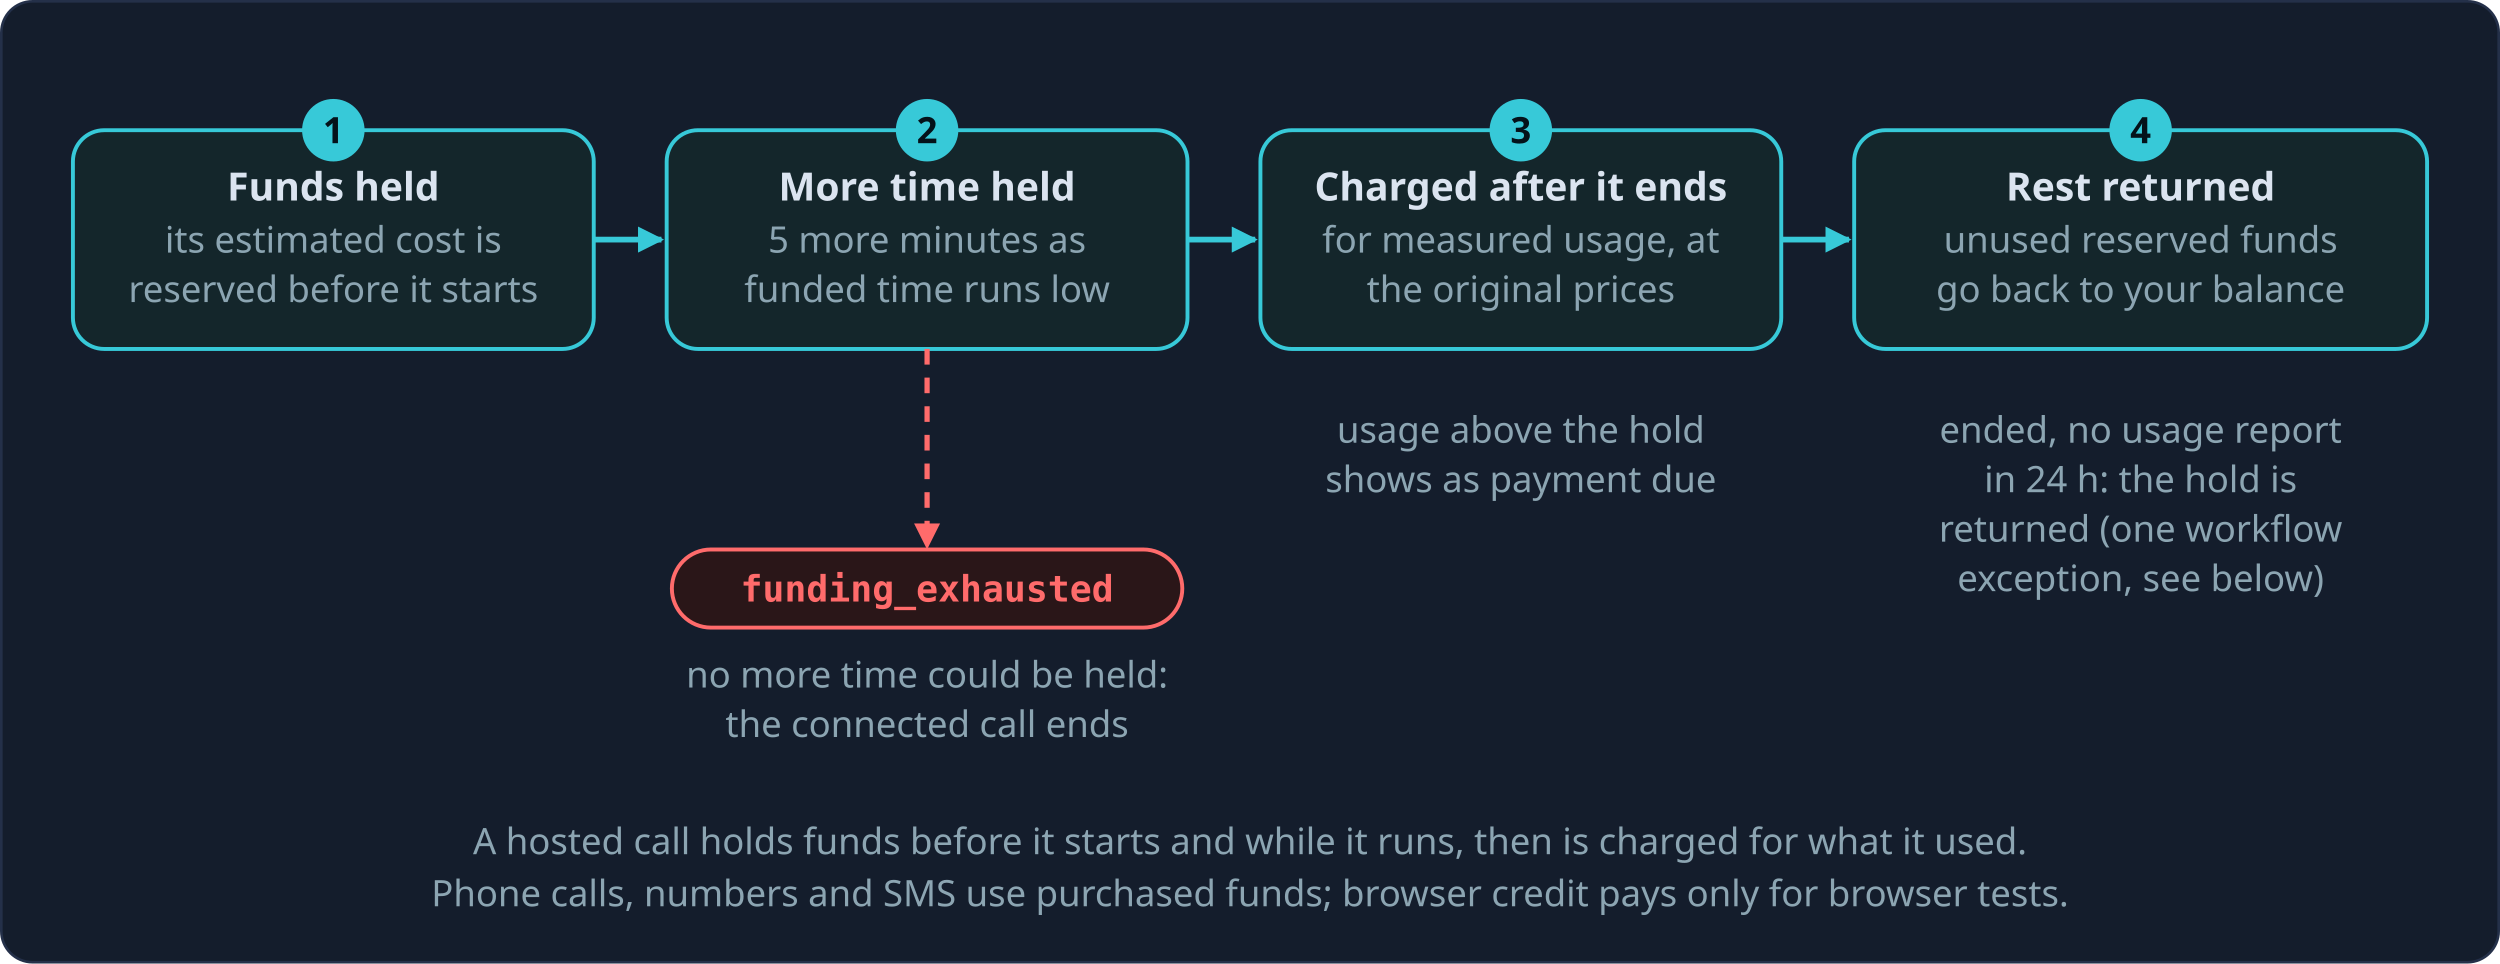
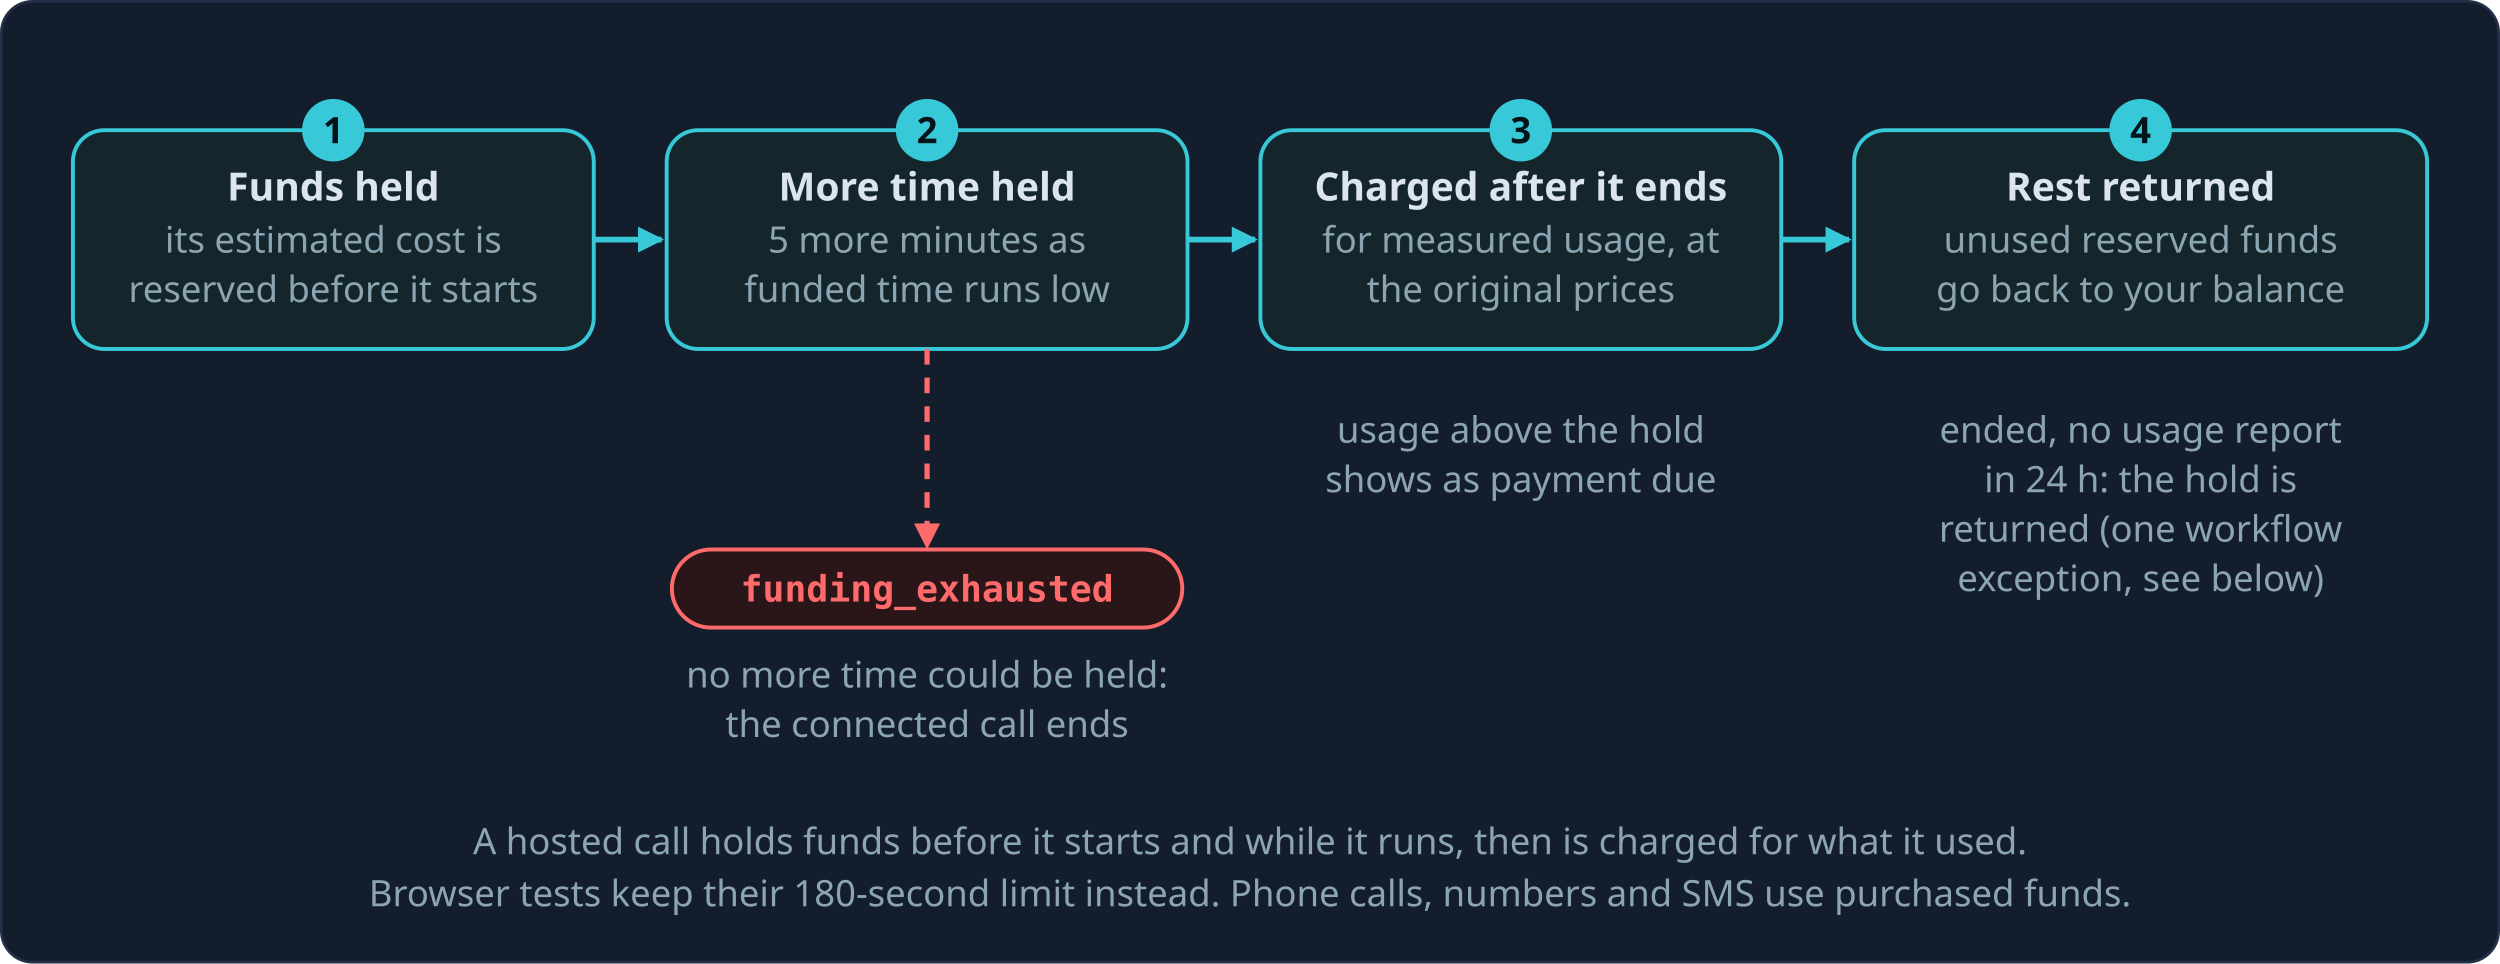
- <svg xmlns="http://www.w3.org/2000/svg" viewBox="0 0 960 370" width="960" height="370" role="img" aria-label="A hosted call first holds its estimated cost from your funds, and holds another five minutes each time its funded time runs low; if no more time can be held the call ends as completed with funding_exhausted. When the call ends it is charged for its measured usage at its original prices and the unused part of the hold is returned; usage above the hold shows as payment due, and an ended call with no usage report after 24 hours has its hold returned without a charge, with one exception for workflow calls explained below. Phone calls, numbers and SMS use purchased funds; browser credit pays only for browser tests." font-family="'Geist Variable', ui-sans-serif, system-ui, sans-serif">
+ <svg xmlns="http://www.w3.org/2000/svg" viewBox="0 0 960 370" width="960" height="370" role="img" aria-label="A hosted call first holds its estimated cost from your funds, and holds another five minutes each time its funded time runs low; if no more time can be held the call ends as completed with funding_exhausted. When the call ends it is charged for its measured usage at its original prices and the unused part of the hold is returned; usage above the hold shows as payment due, and an ended call with no usage report after 24 hours has its hold returned without a charge, with one exception for workflow calls explained below. Browser tests do not renew; they keep their 180-second limit. Phone calls, numbers and SMS use purchased funds." font-family="'Geist Variable', ui-sans-serif, system-ui, sans-serif">
  <defs>
    <marker id="h-main" viewBox="0 0 10 10" refX="9" refY="5" markerWidth="10" markerHeight="10" markerUnits="userSpaceOnUse" orient="auto-start-reverse">
      <path d="M0,0 L10,5 L0,10 z" fill="#37c9d8" />
    </marker>
    <marker id="h-sec" viewBox="0 0 10 10" refX="9" refY="5" markerWidth="10" markerHeight="10" markerUnits="userSpaceOnUse" orient="auto-start-reverse">
      <path d="M0,0 L10,5 L0,10 z" fill="#8492a8" />
    </marker>
    <marker id="h-fail" viewBox="0 0 10 10" refX="9" refY="5" markerWidth="10" markerHeight="10" markerUnits="userSpaceOnUse" orient="auto-start-reverse">
      <path d="M0,0 L10,5 L0,10 z" fill="#ff6b6b" />
    </marker>
  </defs>
  <rect x="0.5" y="0.5" width="959" height="369" rx="12" fill="#141d2c" stroke="#243049" stroke-width="1" />
  <rect x="28" y="50" width="200" height="84" rx="12" fill="#14262b" stroke="#37c9d8" stroke-width="1.5" />
  <text x="128.0" y="77.0" font-size="15" fill="#dbe4f0" text-anchor="middle" font-weight="600">Funds held</text>
  <text x="128.0" y="97.0" font-size="14" fill="#8ca5b2" text-anchor="middle">its estimated cost is</text>
  <text x="128.0" y="116.0" font-size="14" fill="#8ca5b2" text-anchor="middle">reserved before it starts</text>
  <circle cx="128.0" cy="50" r="12" fill="#37c9d8" />
  <text x="128.0" y="55.0" font-size="14" fill="#04121a" text-anchor="middle" font-weight="700">1</text>
  <rect x="256" y="50" width="200" height="84" rx="12" fill="#14262b" stroke="#37c9d8" stroke-width="1.5" />
  <text x="356.0" y="77.0" font-size="15" fill="#dbe4f0" text-anchor="middle" font-weight="600">More time held</text>
  <text x="356.0" y="97.0" font-size="14" fill="#8ca5b2" text-anchor="middle">5 more minutes as</text>
  <text x="356.0" y="116.0" font-size="14" fill="#8ca5b2" text-anchor="middle">funded time runs low</text>
  <circle cx="356.0" cy="50" r="12" fill="#37c9d8" />
  <text x="356.0" y="55.0" font-size="14" fill="#04121a" text-anchor="middle" font-weight="700">2</text>
  <rect x="484" y="50" width="200" height="84" rx="12" fill="#14262b" stroke="#37c9d8" stroke-width="1.5" />
  <text x="584.0" y="77.0" font-size="15" fill="#dbe4f0" text-anchor="middle" font-weight="600">Charged after it ends</text>
  <text x="584.0" y="97.0" font-size="14" fill="#8ca5b2" text-anchor="middle">for measured usage, at</text>
  <text x="584.0" y="116.0" font-size="14" fill="#8ca5b2" text-anchor="middle">the original prices</text>
  <circle cx="584.0" cy="50" r="12" fill="#37c9d8" />
  <text x="584.0" y="55.0" font-size="14" fill="#04121a" text-anchor="middle" font-weight="700">3</text>
  <rect x="712" y="50" width="220" height="84" rx="12" fill="#14262b" stroke="#37c9d8" stroke-width="1.5" />
  <text x="822.0" y="77.0" font-size="15" fill="#dbe4f0" text-anchor="middle" font-weight="600">Rest returned</text>
  <text x="822.0" y="97.0" font-size="14" fill="#8ca5b2" text-anchor="middle">unused reserved funds</text>
  <text x="822.0" y="116.0" font-size="14" fill="#8ca5b2" text-anchor="middle">go back to your balance</text>
  <circle cx="822.0" cy="50" r="12" fill="#37c9d8" />
  <text x="822.0" y="55.0" font-size="14" fill="#04121a" text-anchor="middle" font-weight="700">4</text>
  <path d="M228,92 L254,92" fill="none" stroke="#37c9d8" stroke-width="2.2" stroke-linejoin="round" marker-end="url(#h-main)" />
  <path d="M456,92 L482,92" fill="none" stroke="#37c9d8" stroke-width="2.2" stroke-linejoin="round" marker-end="url(#h-main)" />
  <path d="M684,92 L710,92" fill="none" stroke="#37c9d8" stroke-width="2.2" stroke-linejoin="round" marker-end="url(#h-main)" />
  <path d="M356.0,134 L356.0,210" fill="none" stroke="#ff6b6b" stroke-width="2" stroke-linejoin="round" stroke-dasharray="6 5" marker-end="url(#h-fail)" />
  <rect x="258.0" y="211.0" width="196" height="30" rx="15.0" fill="#2a1618" stroke="#ff6b6b" stroke-width="1.5" />
  <text x="356.0" y="231.0" font-size="14" fill="#ff6b6b" text-anchor="middle" font-weight="600" font-family="'JetBrains Mono Variable', ui-monospace, Menlo, monospace">funding_exhausted</text>
  <text x="356.0" y="264.0" font-size="14" fill="#8ca5b2" text-anchor="middle">no more time could be held:</text>
  <text x="356.0" y="283.0" font-size="14" fill="#8ca5b2" text-anchor="middle">the connected call ends</text>
  <text x="584.0" y="170.0" font-size="14" fill="#8ca5b2" text-anchor="middle">usage above the hold</text>
  <text x="584.0" y="189.0" font-size="14" fill="#8ca5b2" text-anchor="middle">shows as payment due</text>
  <text x="822.0" y="170.0" font-size="14" fill="#8ca5b2" text-anchor="middle">ended, no usage report</text>
  <text x="822.0" y="189.0" font-size="14" fill="#8ca5b2" text-anchor="middle">in 24 h: the hold is</text>
  <text x="822.0" y="208.0" font-size="14" fill="#8ca5b2" text-anchor="middle">returned (one workflow</text>
  <text x="822.0" y="227.0" font-size="14" fill="#8ca5b2" text-anchor="middle">exception, see below)</text>
  <text x="480.0" y="328.0" font-size="14" fill="#8ca5b2" text-anchor="middle">A hosted call holds funds before it starts and while it runs, then is charged for what it used.</text>
-   <text x="480.0" y="348.0" font-size="14" fill="#8ca5b2" text-anchor="middle">Phone calls, numbers and SMS use purchased funds; browser credit pays only for browser tests.</text>
+   <text x="480.0" y="348.0" font-size="14" fill="#8ca5b2" text-anchor="middle">Browser tests keep their 180-second limit instead. Phone calls, numbers and SMS use purchased funds.</text>
</svg>
